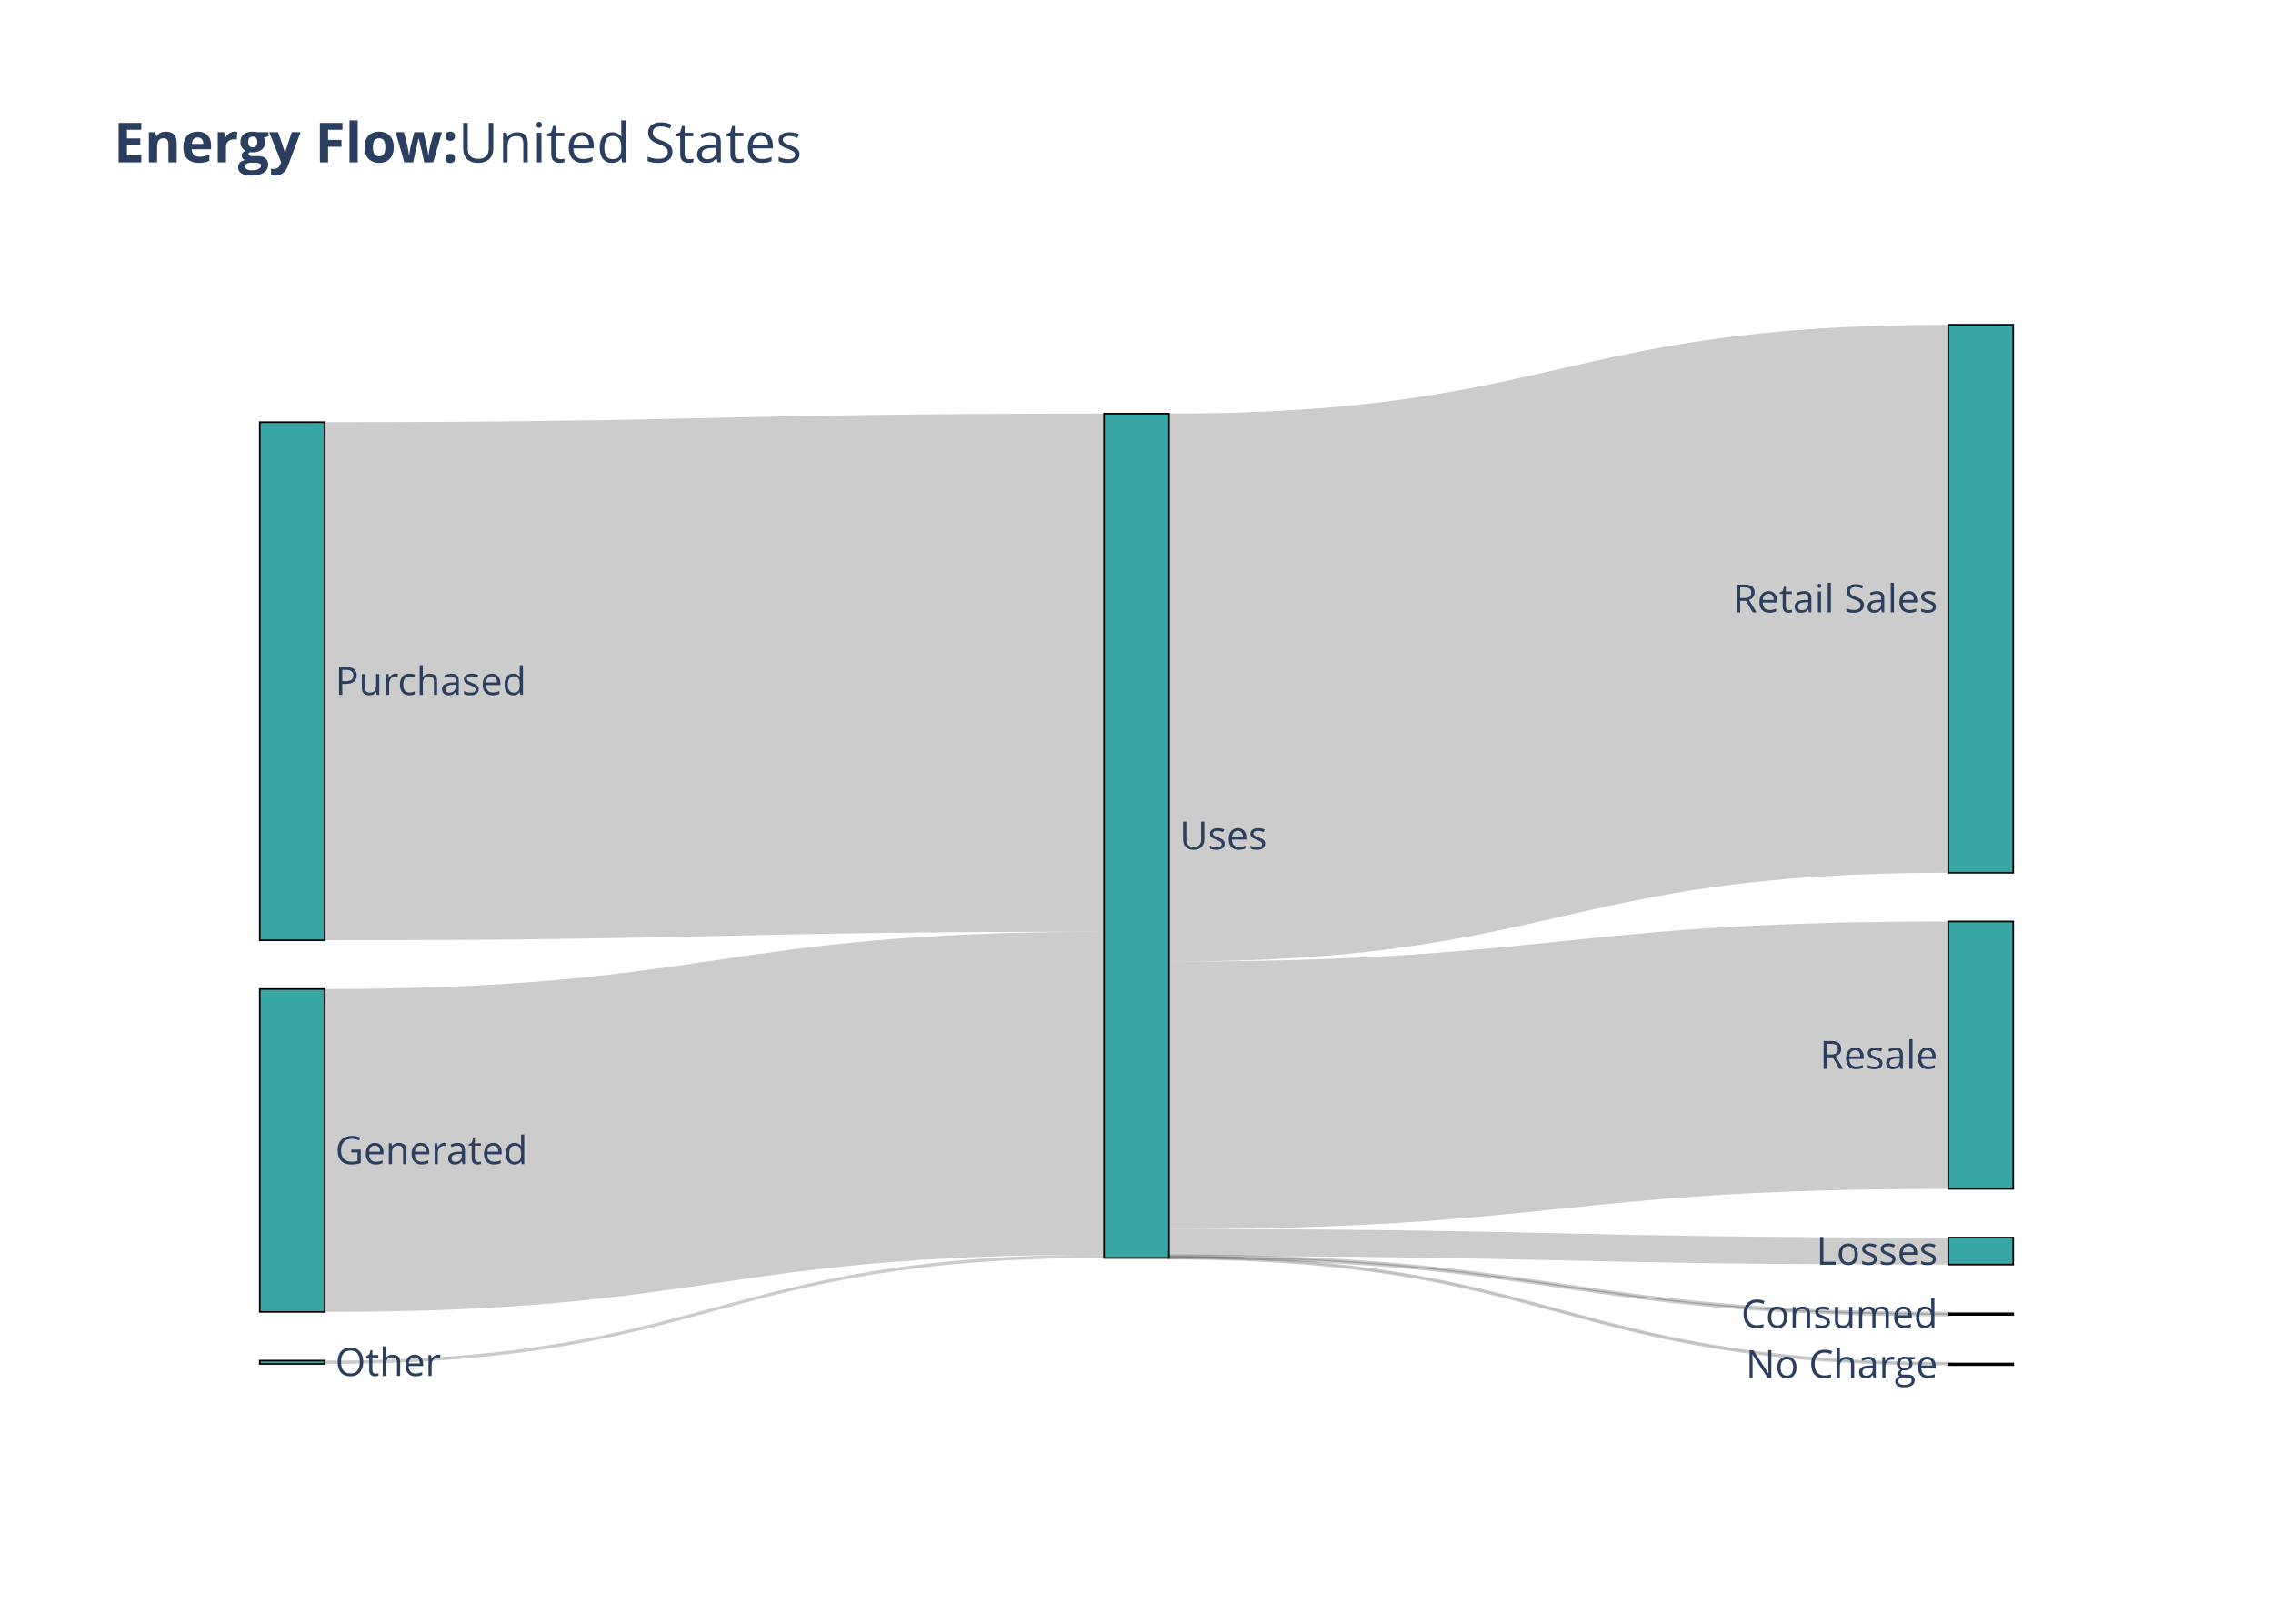
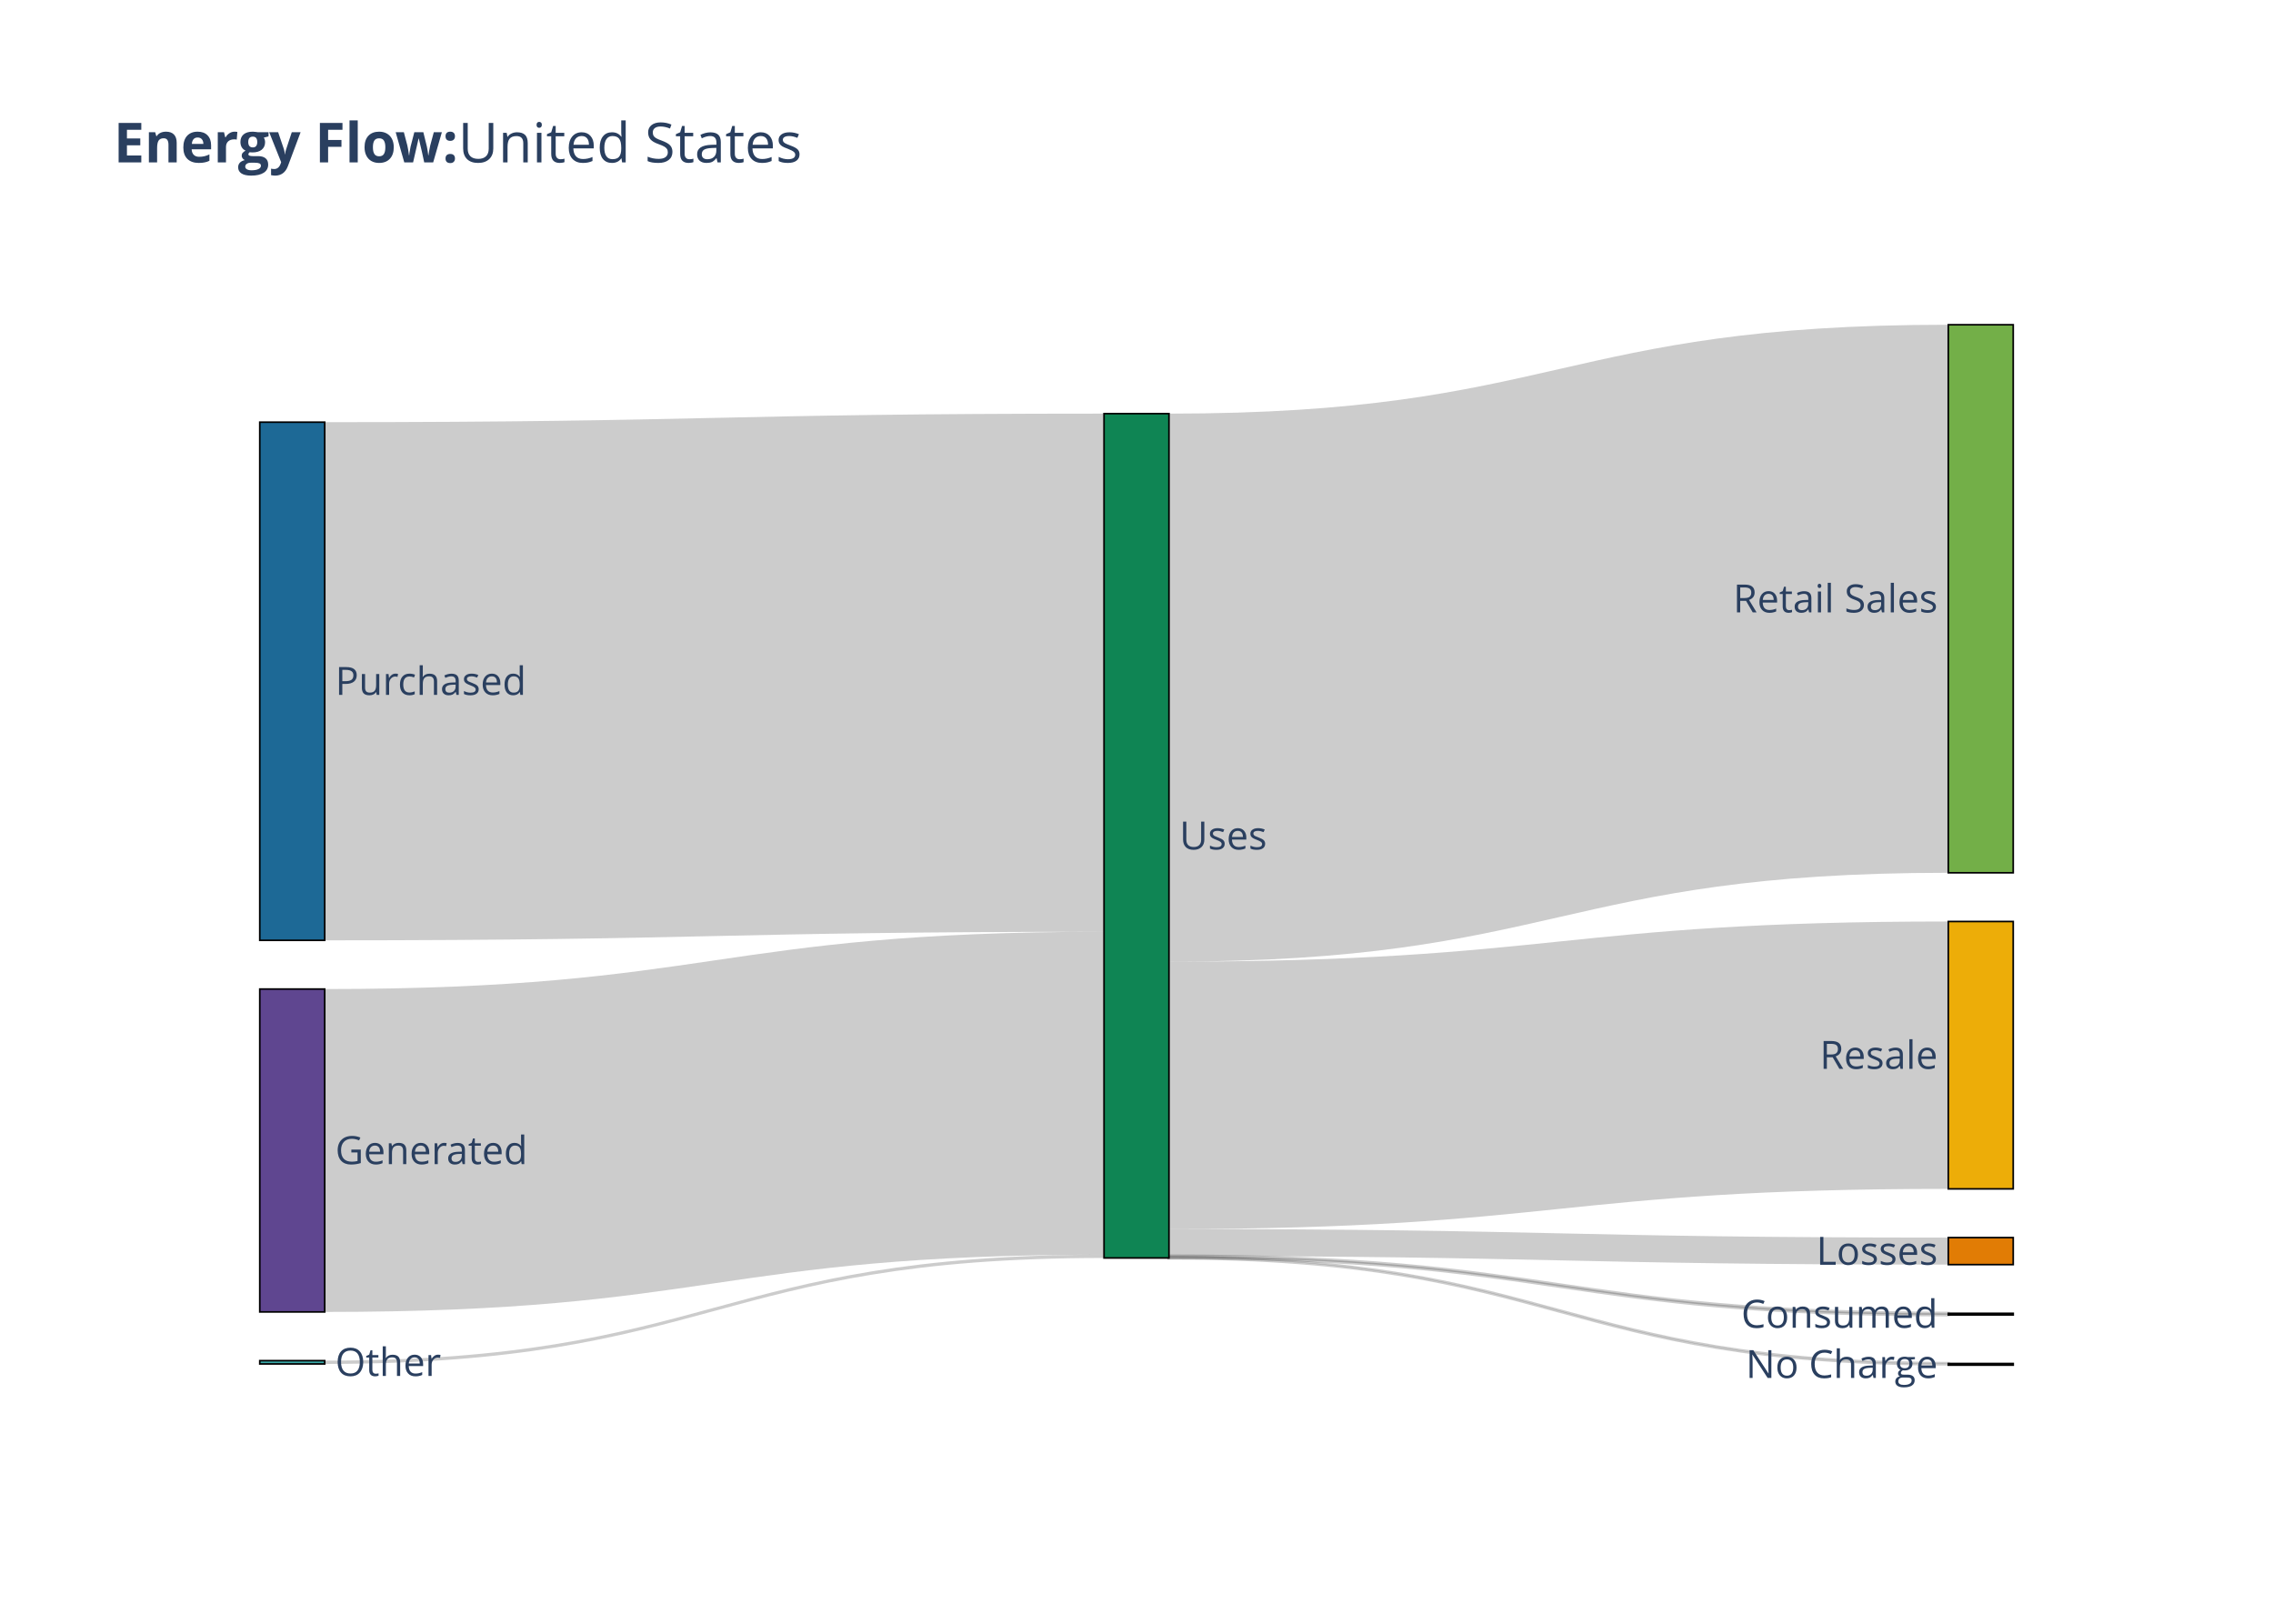
- <svg xmlns="http://www.w3.org/2000/svg" class="main-svg" width="700" height="500" style="" viewBox="0 0 700 500">
+ <svg xmlns="http://www.w3.org/2000/svg" class="main-svg" width="700" height="500" viewBox="0 0 700 500" style="">
  <rect x="0" y="0" width="700" height="500" style="fill: rgb(255, 255, 255); fill-opacity: 1;" />
-   <defs id="defs-14bdee">
+   <defs id="defs-9059ea">
    <g class="clips" />
    <g class="gradients" />
    <g class="patterns" />
  </defs>
  <g class="bglayer" />
  <g class="layer-below">
    <g class="imagelayer" />
    <g class="shapelayer" />
  </g>
  <g class="cartesianlayer" />
  <g class="polarlayer" />
  <g class="smithlayer" />
  <g class="ternarylayer" />
  <g class="geolayer" />
  <g class="funnelarealayer" />
  <g class="pielayer" />
  <g class="iciclelayer" />
  <g class="treemaplayer" />
  <g class="sunburstlayer" />
  <g class="glimages" />
  <g class="sankey" transform="translate(80,100)matrix(1 0 0 1 0 0)" style="box-sizing: content-box; position: absolute; left: 0px; shape-rendering: geometricprecision; pointer-events: none;">
    <g class="sankey-links" style="fill: none;">
      <path class="sankey-link" d="M20,204.557C140,204.557 140,186.923 260,186.923L260,286.353C140,286.353 140,303.986 20,303.986Z" style="stroke: rgb(68, 68, 68); stroke-opacity: 1; fill: rgb(0, 0, 0); fill-opacity: 0.2; stroke-width: 0; opacity: 1;" />
      <path class="sankey-link" d="M20,30C140,30 140,27.367 260,27.367L260,186.923C140,186.923 140,189.557 20,189.557Z" style="stroke: rgb(68, 68, 68); stroke-opacity: 1; fill: rgb(0, 0, 0); fill-opacity: 0.2; stroke-width: 0; opacity: 1;" />
      <path class="sankey-link" d="M20,318.986C140,318.986 140,286.353 260,286.353L260,287.367C140,287.367 140,320 20,320Z" style="stroke: rgb(68, 68, 68); stroke-opacity: 1; fill: rgb(0, 0, 0); fill-opacity: 0.2; stroke-width: 0; opacity: 1;" />
      <path class="sankey-link" d="M280,27.367C400,27.367 400,1.2789769243681803e-13 520,1.2789769243681803e-13L520,168.757C400,168.757 400,196.124 280,196.124Z" style="stroke: rgb(68, 68, 68); stroke-opacity: 1; fill: rgb(0, 0, 0); fill-opacity: 0.2; stroke-width: 0; opacity: 1;" />
      <path class="sankey-link" d="M280,196.124C400,196.124 400,183.757 520,183.757L520,266.092C400,266.092 400,278.459 280,278.459Z" style="stroke: rgb(68, 68, 68); stroke-opacity: 1; fill: rgb(0, 0, 0); fill-opacity: 0.2; stroke-width: 0; opacity: 1;" />
      <path class="sankey-link" d="M280,278.459C400,278.459 400,281.092 520,281.092L520,289.413C400,289.413 400,286.78 280,286.78Z" style="stroke: rgb(68, 68, 68); stroke-opacity: 1; fill: rgb(0, 0, 0); fill-opacity: 0.2; stroke-width: 0; opacity: 1;" />
      <path class="sankey-link" d="M280,286.78C400,286.78 400,304.413 520,304.413L520,304.868C400,304.868 400,287.235 280,287.235Z" style="stroke: rgb(0, 0, 0); stroke-opacity: 0.2; fill: rgb(0, 0, 0); fill-opacity: 0.2; stroke-width: 1; opacity: 1;" />
      <path class="sankey-link" d="M280,287.235C400,287.235 400,319.868 520,319.868L520,320C400,320 400,287.367 280,287.367Z" style="stroke: rgb(0, 0, 0); stroke-opacity: 0.2; fill: rgb(0, 0, 0); fill-opacity: 0.2; stroke-width: 1; opacity: 1;" />
    </g>
    <g class="sankey-node-set" style="cursor: move;">
      <g class="sankey-node" transform="translate(0.000,204.557)" style="opacity: 1;">
-         <rect class="node-rect" width="20" height="99.429" style="stroke-width: 0.5; stroke: rgb(0, 0, 0); stroke-opacity: 1; fill: rgb(56, 166, 165); fill-opacity: 1;" />
+         <rect class="node-rect" width="20" height="99.429" style="stroke-width: 0.5; stroke: rgb(0, 0, 0); stroke-opacity: 1; fill: rgb(95, 70, 144); fill-opacity: 1;" />
        <text class="node-label" data-notex="1" x="0" y="0" text-anchor="start" transform="translate(23.25,53.91459)" style="cursor: default; font-family: 'Open Sans', verdana, arial, sans-serif; font-size: 12px; fill: rgb(42, 63, 95); fill-opacity: 1; text-shadow: rgb(255, 255, 255) 1px 1px 1px, rgb(255, 255, 255) -1px -1px 1px, rgb(255, 255, 255) 1px -1px 1px, rgb(255, 255, 255) -1px 1px 1px; white-space: pre;">Generated</text>
      </g>
      <g class="sankey-node" transform="translate(0.000,30.000)" style="opacity: 1;">
-         <rect class="node-rect" width="20" height="159.557" style="stroke-width: 0.5; stroke: rgb(0, 0, 0); stroke-opacity: 1; fill: rgb(56, 166, 165); fill-opacity: 1;" />
+         <rect class="node-rect" width="20" height="159.557" style="stroke-width: 0.5; stroke: rgb(0, 0, 0); stroke-opacity: 1; fill: rgb(29, 105, 150); fill-opacity: 1;" />
        <text class="node-label" data-notex="1" x="0" y="0" text-anchor="start" transform="translate(23.25,83.97842)" style="cursor: default; font-family: 'Open Sans', verdana, arial, sans-serif; font-size: 12px; fill: rgb(42, 63, 95); fill-opacity: 1; text-shadow: rgb(255, 255, 255) 1px 1px 1px, rgb(255, 255, 255) -1px -1px 1px, rgb(255, 255, 255) 1px -1px 1px, rgb(255, 255, 255) -1px 1px 1px; white-space: pre;">Purchased</text>
      </g>
      <g class="sankey-node" transform="translate(0.000,318.986)" style="opacity: 1;">
        <rect class="node-rect" width="20" height="1.014" style="stroke-width: 0.5; stroke: rgb(0, 0, 0); stroke-opacity: 1; fill: rgb(56, 166, 165); fill-opacity: 1;" />
        <text class="node-label" data-notex="1" x="0" y="0" text-anchor="start" transform="translate(23.25,4.706981)" style="cursor: default; font-family: 'Open Sans', verdana, arial, sans-serif; font-size: 12px; fill: rgb(42, 63, 95); fill-opacity: 1; text-shadow: rgb(255, 255, 255) 1px 1px 1px, rgb(255, 255, 255) -1px -1px 1px, rgb(255, 255, 255) 1px -1px 1px, rgb(255, 255, 255) -1px 1px 1px; white-space: pre;">Other</text>
      </g>
      <g class="sankey-node" transform="translate(260.000,27.367)" style="opacity: 1;">
-         <rect class="node-rect" width="20" height="260" style="stroke-width: 0.5; stroke: rgb(0, 0, 0); stroke-opacity: 1; fill: rgb(56, 166, 165); fill-opacity: 1;" />
+         <rect class="node-rect" width="20" height="260" style="stroke-width: 0.5; stroke: rgb(0, 0, 0); stroke-opacity: 1; fill: rgb(15, 133, 84); fill-opacity: 1;" />
        <text class="node-label" data-notex="1" x="0" y="0" text-anchor="start" transform="translate(23.25,134.2)" style="cursor: default; font-family: 'Open Sans', verdana, arial, sans-serif; font-size: 12px; fill: rgb(42, 63, 95); fill-opacity: 1; text-shadow: rgb(255, 255, 255) 1px 1px 1px, rgb(255, 255, 255) -1px -1px 1px, rgb(255, 255, 255) 1px -1px 1px, rgb(255, 255, 255) -1px 1px 1px; white-space: pre;">Uses</text>
      </g>
      <g class="sankey-node" transform="translate(520.000,0.000)" style="opacity: 1;">
-         <rect class="node-rect" width="20" height="168.757" style="stroke-width: 0.5; stroke: rgb(0, 0, 0); stroke-opacity: 1; fill: rgb(56, 166, 165); fill-opacity: 1;" />
+         <rect class="node-rect" width="20" height="168.757" style="stroke-width: 0.5; stroke: rgb(0, 0, 0); stroke-opacity: 1; fill: rgb(115, 175, 72); fill-opacity: 1;" />
        <text class="node-label" data-notex="1" x="0" y="0" text-anchor="end" transform="translate(-3.25,88.57863)" style="cursor: default; font-family: 'Open Sans', verdana, arial, sans-serif; font-size: 12px; fill: rgb(42, 63, 95); fill-opacity: 1; text-shadow: rgb(255, 255, 255) 1px 1px 1px, rgb(255, 255, 255) -1px -1px 1px, rgb(255, 255, 255) 1px -1px 1px, rgb(255, 255, 255) -1px 1px 1px; white-space: pre;">Retail Sales</text>
      </g>
      <g class="sankey-node" transform="translate(520.000,183.757)" style="opacity: 1;">
-         <rect class="node-rect" width="20" height="82.335" style="stroke-width: 0.5; stroke: rgb(0, 0, 0); stroke-opacity: 1; fill: rgb(56, 166, 165); fill-opacity: 1;" />
+         <rect class="node-rect" width="20" height="82.335" style="stroke-width: 0.5; stroke: rgb(0, 0, 0); stroke-opacity: 1; fill: rgb(237, 173, 8); fill-opacity: 1;" />
        <text class="node-label" data-notex="1" x="0" y="0" text-anchor="end" transform="translate(-3.25,45.36756)" style="cursor: default; font-family: 'Open Sans', verdana, arial, sans-serif; font-size: 12px; fill: rgb(42, 63, 95); fill-opacity: 1; text-shadow: rgb(255, 255, 255) 1px 1px 1px, rgb(255, 255, 255) -1px -1px 1px, rgb(255, 255, 255) 1px -1px 1px, rgb(255, 255, 255) -1px 1px 1px; white-space: pre;">Resale</text>
      </g>
      <g class="sankey-node" transform="translate(520.000,281.092)" style="opacity: 1;">
-         <rect class="node-rect" width="20" height="8.321" style="stroke-width: 0.5; stroke: rgb(0, 0, 0); stroke-opacity: 1; fill: rgb(56, 166, 165); fill-opacity: 1;" />
+         <rect class="node-rect" width="20" height="8.321" style="stroke-width: 0.5; stroke: rgb(0, 0, 0); stroke-opacity: 1; fill: rgb(225, 124, 5); fill-opacity: 1;" />
        <text class="node-label" data-notex="1" x="0" y="0" text-anchor="end" transform="translate(-3.25,8.360392)" style="cursor: default; font-family: 'Open Sans', verdana, arial, sans-serif; font-size: 12px; fill: rgb(42, 63, 95); fill-opacity: 1; text-shadow: rgb(255, 255, 255) 1px 1px 1px, rgb(255, 255, 255) -1px -1px 1px, rgb(255, 255, 255) 1px -1px 1px, rgb(255, 255, 255) -1px 1px 1px; white-space: pre;">Losses</text>
      </g>
      <g class="sankey-node" transform="translate(520.000,304.413)" style="opacity: 1;">
-         <rect class="node-rect" width="20" height="0.5" style="stroke-width: 0.5; stroke: rgb(0, 0, 0); stroke-opacity: 1; fill: rgb(56, 166, 165); fill-opacity: 1;" />
+         <rect class="node-rect" width="20" height="0.5" style="stroke-width: 0.5; stroke: rgb(0, 0, 0); stroke-opacity: 1; fill: rgb(204, 80, 62); fill-opacity: 1;" />
        <text class="node-label" data-notex="1" x="0" y="0" text-anchor="end" transform="translate(-3.25,4.45)" style="cursor: default; font-family: 'Open Sans', verdana, arial, sans-serif; font-size: 12px; fill: rgb(42, 63, 95); fill-opacity: 1; text-shadow: rgb(255, 255, 255) 1px 1px 1px, rgb(255, 255, 255) -1px -1px 1px, rgb(255, 255, 255) 1px -1px 1px, rgb(255, 255, 255) -1px 1px 1px; white-space: pre;">Consumed</text>
      </g>
      <g class="sankey-node" transform="translate(520.000,319.868)" style="opacity: 1;">
-         <rect class="node-rect" width="20" height="0.5" style="stroke-width: 0.5; stroke: rgb(0, 0, 0); stroke-opacity: 1; fill: rgb(56, 166, 165); fill-opacity: 1;" />
+         <rect class="node-rect" width="20" height="0.5" style="stroke-width: 0.5; stroke: rgb(0, 0, 0); stroke-opacity: 1; fill: rgb(148, 52, 110); fill-opacity: 1;" />
        <text class="node-label" data-notex="1" x="0" y="0" text-anchor="end" transform="translate(-3.25,4.45)" style="cursor: default; font-family: 'Open Sans', verdana, arial, sans-serif; font-size: 12px; fill: rgb(42, 63, 95); fill-opacity: 1; text-shadow: rgb(255, 255, 255) 1px 1px 1px, rgb(255, 255, 255) -1px -1px 1px, rgb(255, 255, 255) 1px -1px 1px, rgb(255, 255, 255) -1px 1px 1px; white-space: pre;">No Charge</text>
      </g>
    </g>
  </g>
-   <defs id="topdefs-14bdee">
+   <defs id="topdefs-9059ea">
    <g class="clips" />
  </defs>
  <g class="layer-above">
    <g class="imagelayer" />
    <g class="shapelayer" />
  </g>
  <g class="infolayer">
    <g class="g-gtitle">
      <text class="gtitle" x="35" y="50" text-anchor="start" dy="0em" style="opacity: 1; font-family: 'Open Sans', verdana, arial, sans-serif; font-size: 17px; fill: rgb(42, 63, 95); fill-opacity: 1; white-space: pre;">
        <tspan style="font-weight:bold">Energy Flow: </tspan>United States</text>
    </g>
    <g class="first-render" />
  </g>
</svg>
